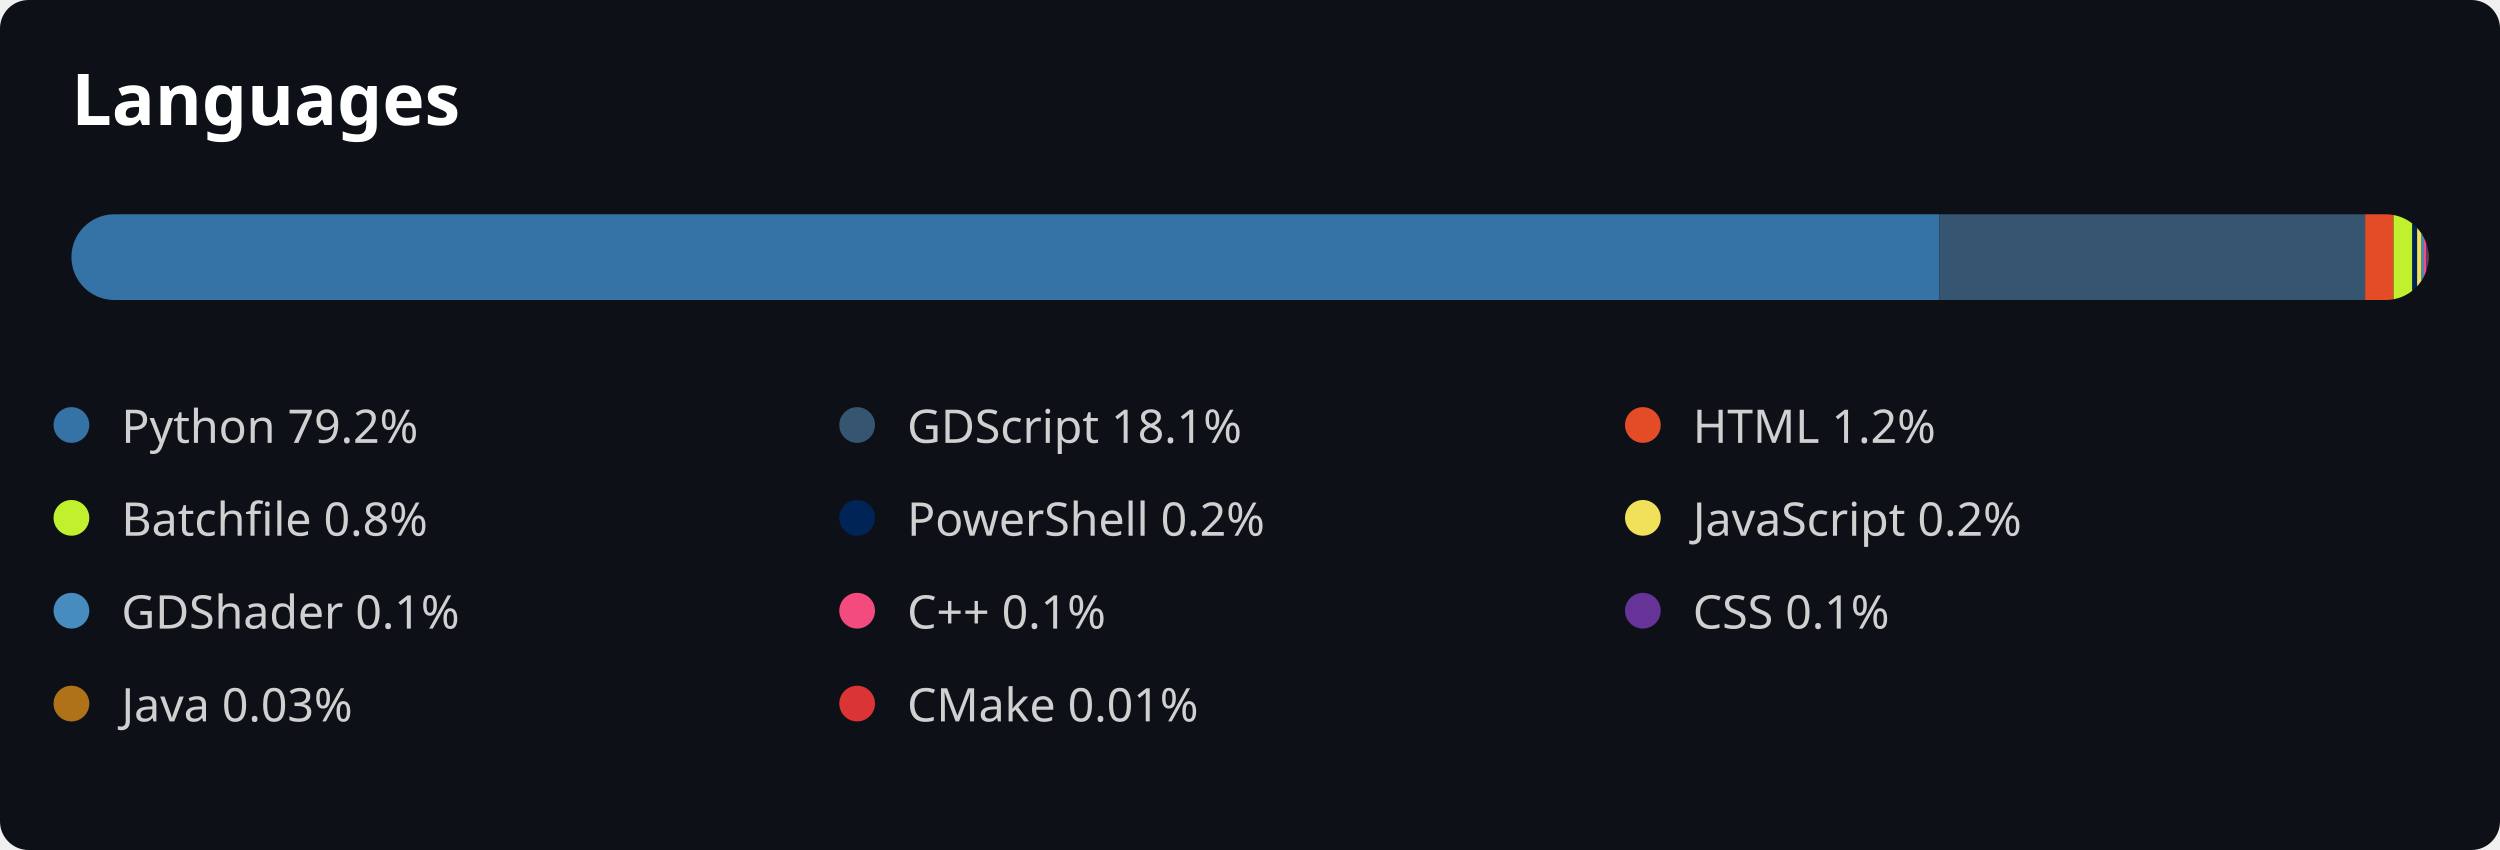
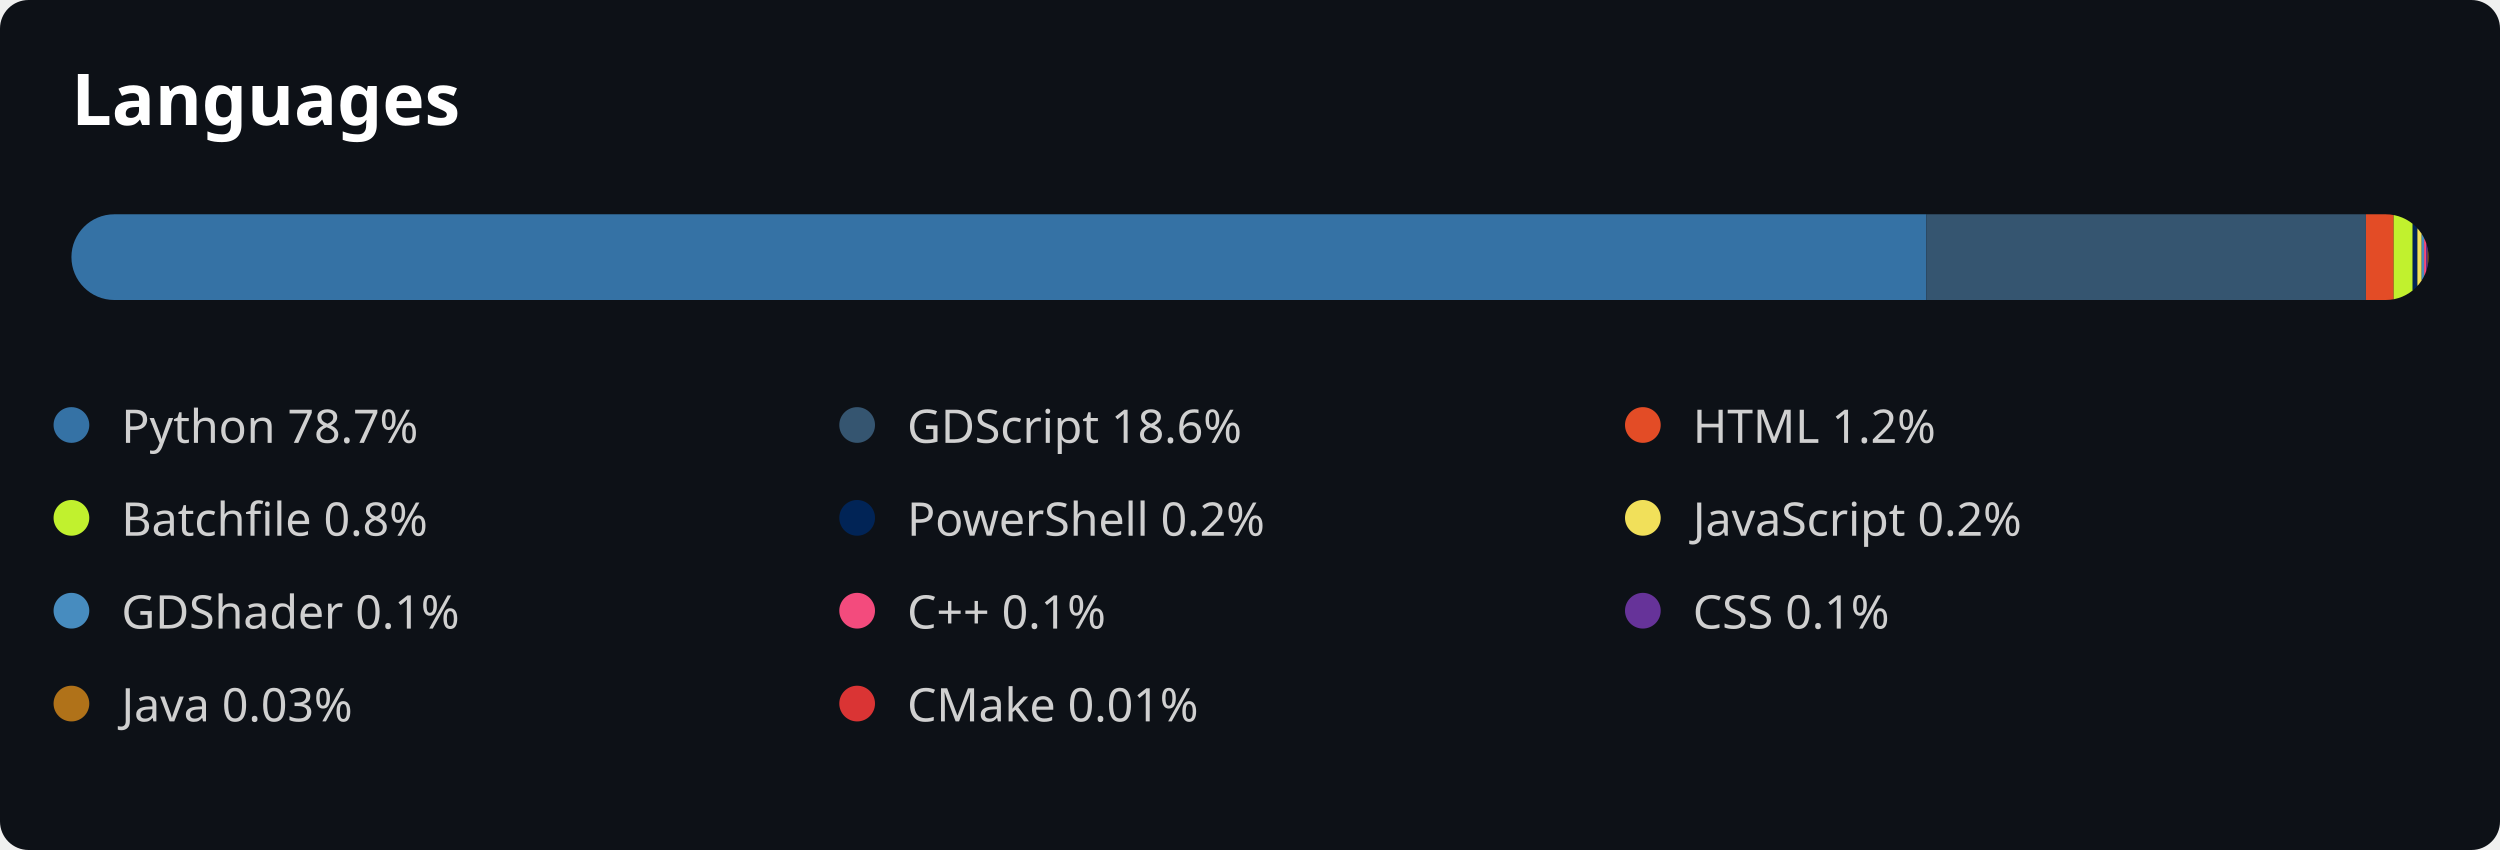
<svg xmlns="http://www.w3.org/2000/svg" width="700" height="238" viewBox="0 0 700 238">
  <style>
    .title { font: 600 20px 'Segoe UI', Ubuntu, Sans-Serif; fill: #ffffff; }
    .legend-text { font: 400 13px 'Segoe UI', Ubuntu, Sans-Serif; fill: #d0d0d0; }
  </style>
  <rect width="100%" height="100%" rx="8" fill="#0d1117" />
  <text x="20" y="35" class="title">Languages</text>
  <clipPath id="barClip">
    <rect x="20" y="60" width="660" height="24" rx="12.0" />
  </clipPath>
  <g clip-path="url(#barClip)">
-     <rect x="20.00" y="60" width="523.00" height="24" fill="#3572A5" />
-     <rect x="543.00" y="60" width="119.24" height="24" fill="#355570" />
-     <rect x="662.24" y="60" width="7.94" height="24" fill="#e34c26" />
-     <rect x="670.19" y="60" width="5.26" height="24" fill="#C1F12E" />
-     <rect x="675.45" y="60" width="1.34" height="24" fill="#012456" />
-     <rect x="676.79" y="60" width="1.24" height="24" fill="#f1e05a" />
-     <rect x="678.02" y="60" width="0.69" height="24" fill="#478CBF" />
-     <rect x="678.71" y="60" width="0.61" height="24" fill="#f34b7d" />
-     <rect x="679.33" y="60" width="0.42" height="24" fill="#663399" />
-     <rect x="679.75" y="60" width="0.21" height="24" fill="#b07219" />
+     <rect x="20.00" y="60" width="519.39" height="24" fill="#3572A5" />
+     <rect x="539.39" y="60" width="123.07" height="24" fill="#355570" />
+     <rect x="662.47" y="60" width="7.75" height="24" fill="#e34c26" />
+     <rect x="670.22" y="60" width="5.34" height="24" fill="#C1F12E" />
+     <rect x="675.56" y="60" width="1.31" height="24" fill="#012456" />
+     <rect x="676.87" y="60" width="1.21" height="24" fill="#f1e05a" />
+     <rect x="678.07" y="60" width="0.67" height="24" fill="#478CBF" />
+     <rect x="678.74" y="60" width="0.60" height="24" fill="#f34b7d" />
+     <rect x="679.34" y="60" width="0.41" height="24" fill="#663399" />
+     <rect x="679.76" y="60" width="0.20" height="24" fill="#b07219" />
    <rect x="679.96" y="60" width="0.04" height="24" fill="#DA3434" />
  </g>
  <circle cx="20" cy="119" r="5" fill="#3572A5" />
-   <text x="34" y="124" class="legend-text">Python 79.2%</text>
+   <text x="34" y="124" class="legend-text">Python 78.7%</text>
  <circle cx="240" cy="119" r="5" fill="#355570" />
-   <text x="254" y="124" class="legend-text">GDScript 18.1%</text>
+   <text x="254" y="124" class="legend-text">GDScript 18.6%</text>
  <circle cx="460" cy="119" r="5" fill="#e34c26" />
  <text x="474" y="124" class="legend-text">HTML 1.2%</text>
  <circle cx="20" cy="145" r="5" fill="#C1F12E" />
  <text x="34" y="150" class="legend-text">Batchfile 0.8%</text>
  <circle cx="240" cy="145" r="5" fill="#012456" />
  <text x="254" y="150" class="legend-text">PowerShell 0.2%</text>
  <circle cx="460" cy="145" r="5" fill="#f1e05a" />
  <text x="474" y="150" class="legend-text">JavaScript 0.2%</text>
  <circle cx="20" cy="171" r="5" fill="#478CBF" />
  <text x="34" y="176" class="legend-text">GDShader 0.1%</text>
  <circle cx="240" cy="171" r="5" fill="#f34b7d" />
  <text x="254" y="176" class="legend-text">C++ 0.1%</text>
  <circle cx="460" cy="171" r="5" fill="#663399" />
  <text x="474" y="176" class="legend-text">CSS 0.1%</text>
  <circle cx="20" cy="197" r="5" fill="#b07219" />
  <text x="34" y="202" class="legend-text">Java 0.03%</text>
  <circle cx="240" cy="197" r="5" fill="#DA3434" />
  <text x="254" y="202" class="legend-text">CMake 0.01%</text>
</svg>
